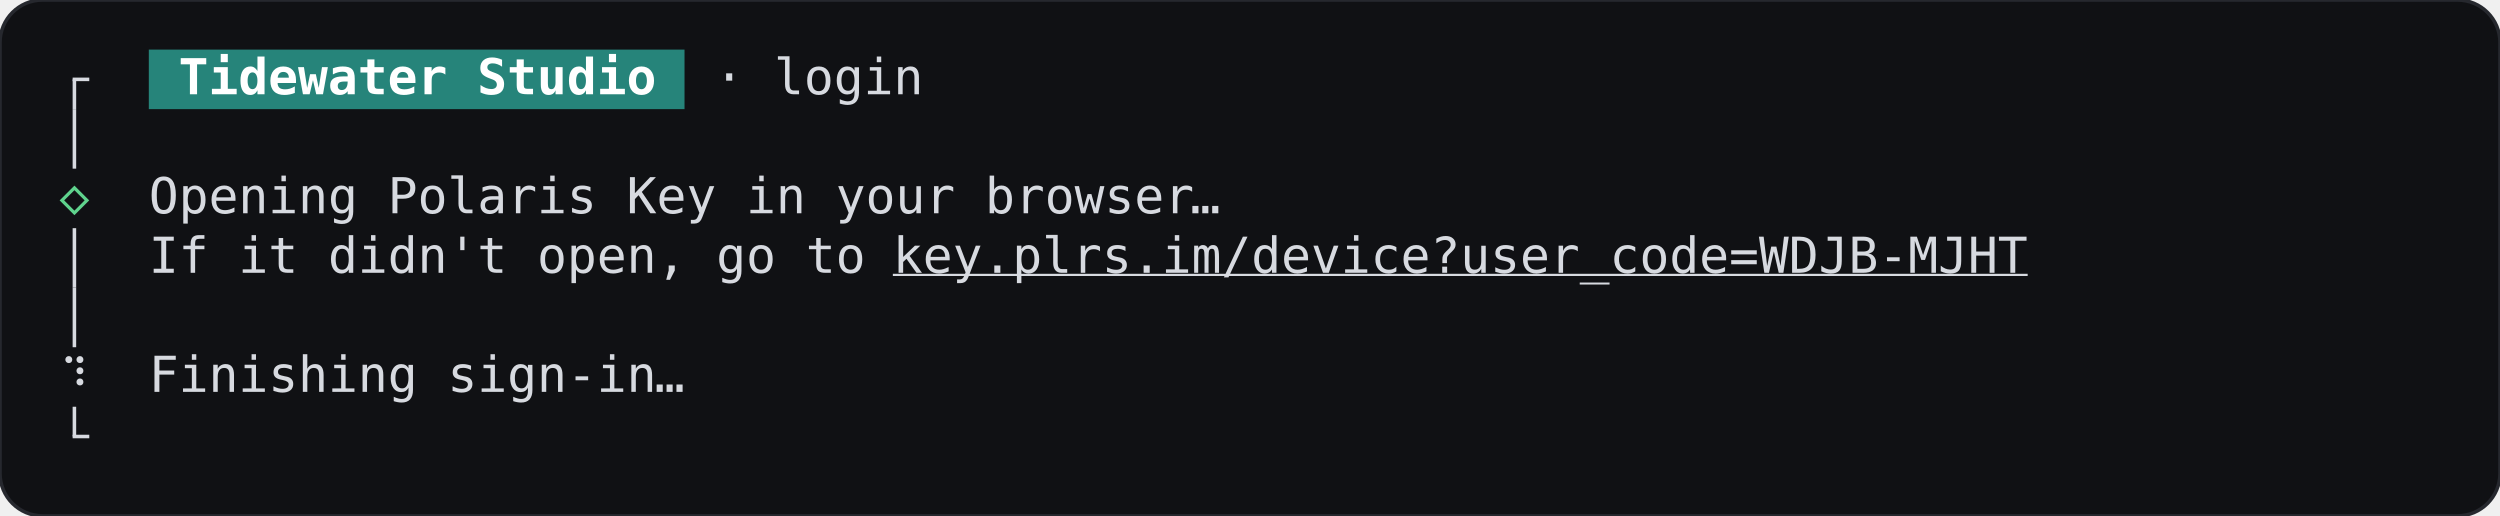
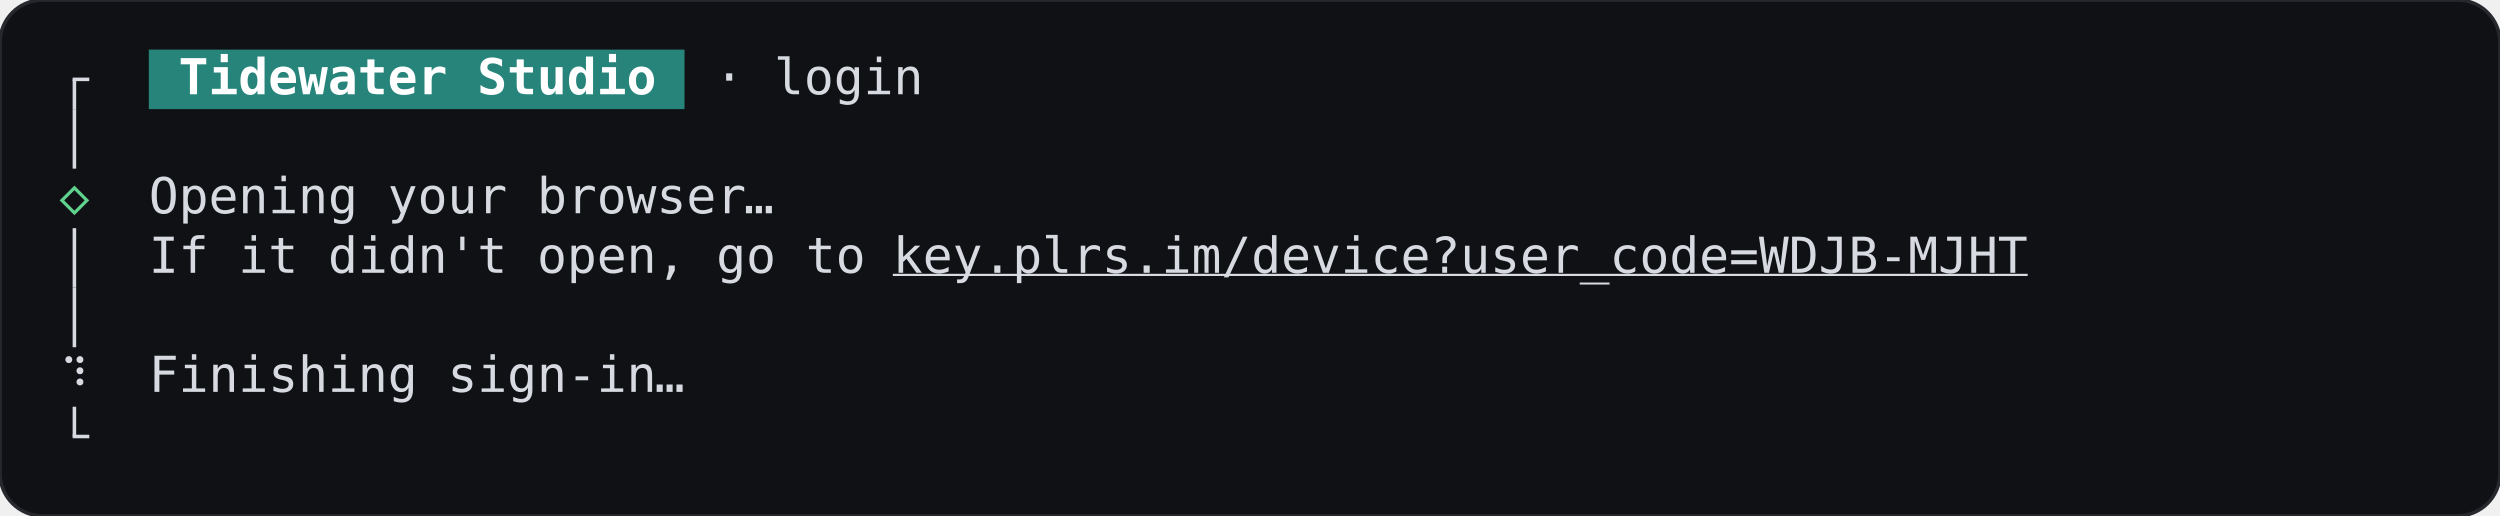
<svg xmlns="http://www.w3.org/2000/svg" width="705.6" height="145.6" viewBox="0 0 705.6 145.6" role="img" aria-label="SignIn, finishing, terminal, dark theme">
  <rect width="705.6" height="145.6" rx="12" fill="#101114" stroke="#26282e" />
  <g font-family="JetBrains Mono, ui-monospace, monospace" font-size="14" xml:space="preserve">
    <rect x="42" y="14" width="151.2" height="16.8" fill="#26847a" />
    <rect x="20.5" y="22.4" width="1" height="8.4" fill="#d7dae0" />
    <rect x="20.5" y="21.9" width="4.7" height="1" fill="#d7dae0" />
    <text x="50.4" y="26.6" textLength="134.4" lengthAdjust="spacingAndGlyphs" fill="#ffffff" font-weight="600">Tidewater Studio</text>
    <text x="201.6" y="26.6" textLength="58.8" lengthAdjust="spacingAndGlyphs" fill="#d7dae0">· login</text>
    <rect x="20.5" y="30.8" width="1" height="16.8" fill="#d7dae0" />
    <text x="21" y="60.2" text-anchor="middle" fill="#5fd38d">◇</text>
-     <text x="42" y="60.2" textLength="294" lengthAdjust="spacingAndGlyphs" fill="#d7dae0">Opening Polaris Key in your browser</text>
-     <text x="340.2" y="60.2" text-anchor="middle" fill="#d7dae0">…</text>
+     <text x="42" y="60.2" textLength="168" lengthAdjust="spacingAndGlyphs" fill="#d7dae0">Opening your browser</text>
+     <text x="214.2" y="60.2" text-anchor="middle" fill="#d7dae0">…</text>
    <rect x="20.5" y="64.4" width="1" height="16.8" fill="#d7dae0" />
    <text x="42" y="77" textLength="201.6" lengthAdjust="spacingAndGlyphs" fill="#d7dae0">If it didn't open, go to</text>
    <text x="252" y="77" textLength="319.2" lengthAdjust="spacingAndGlyphs" fill="#d7dae0" text-decoration="underline">key.plrs.im/device?user_code=WDJB-MJHT</text>
    <rect x="20.5" y="81.2" width="1" height="16.8" fill="#d7dae0" />
    <text x="21" y="110.6" text-anchor="middle" fill="#d7dae0">⠹</text>
    <text x="42" y="110.6" textLength="142.8" lengthAdjust="spacingAndGlyphs" fill="#d7dae0">Finishing sign-in</text>
    <text x="189" y="110.6" text-anchor="middle" fill="#d7dae0">…</text>
    <rect x="20.5" y="114.8" width="1" height="8.4" fill="#d7dae0" />
    <rect x="20.5" y="122.7" width="4.7" height="1" fill="#d7dae0" />
  </g>
</svg>
